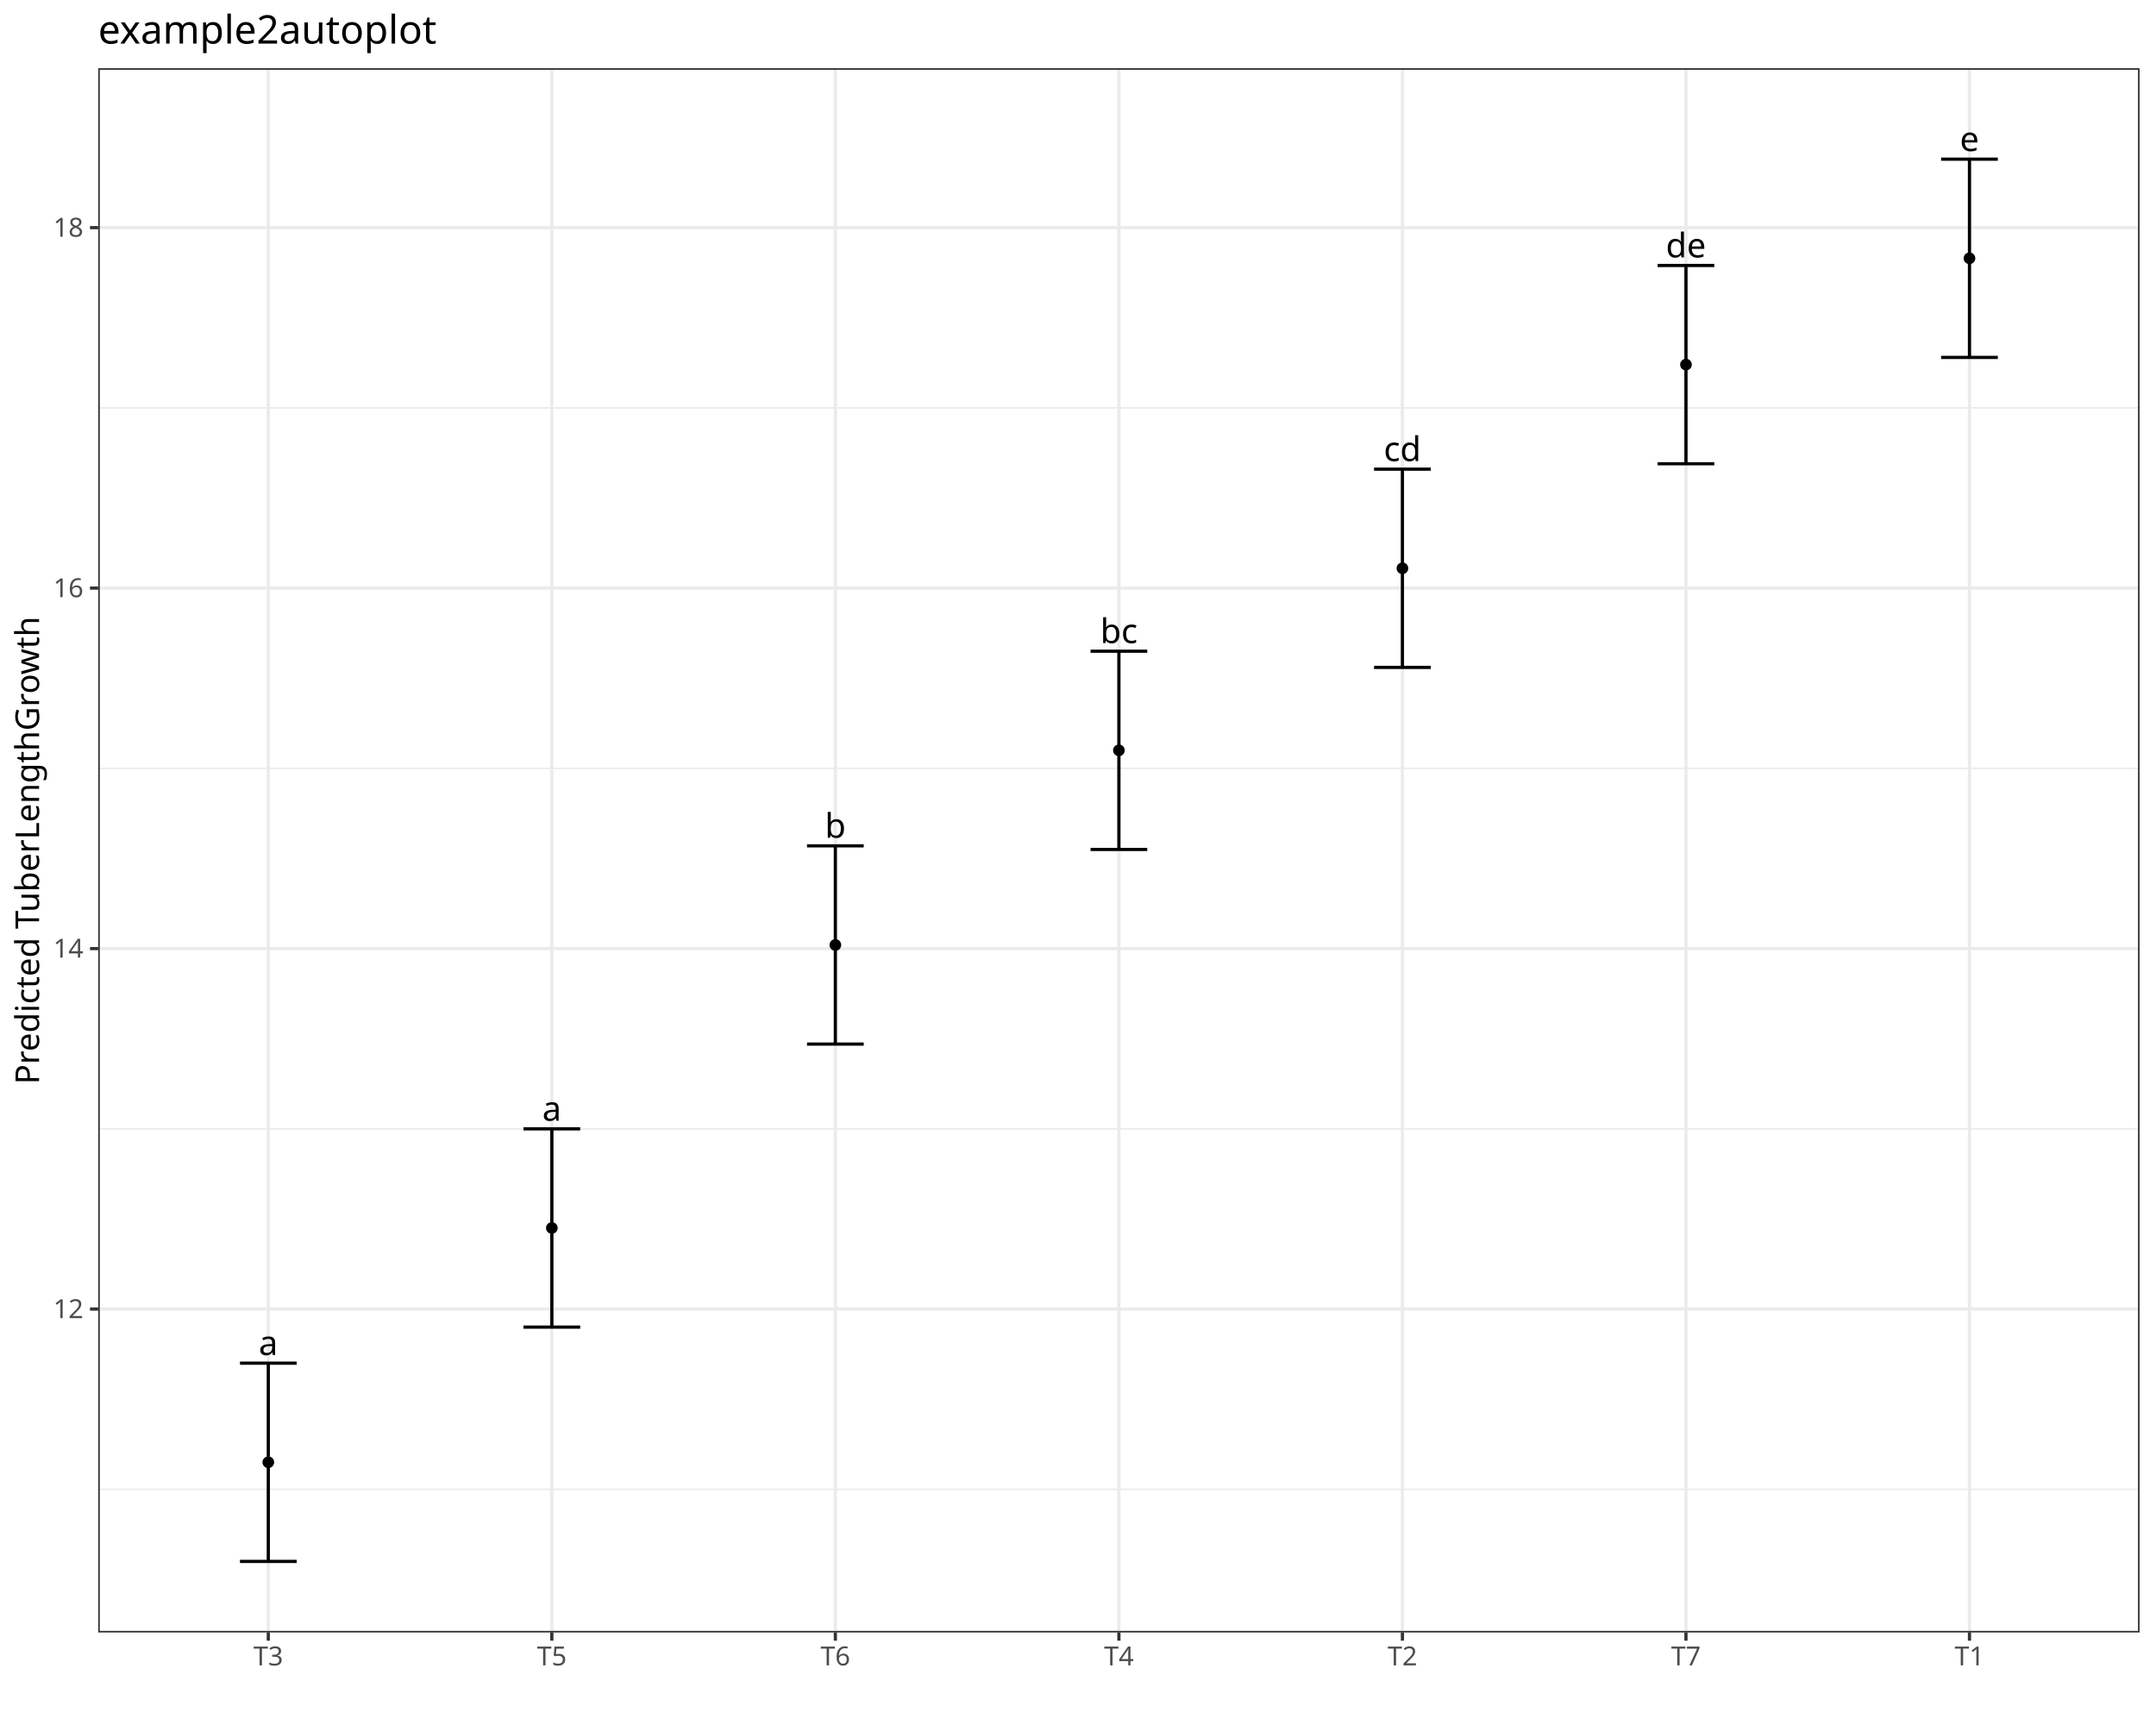
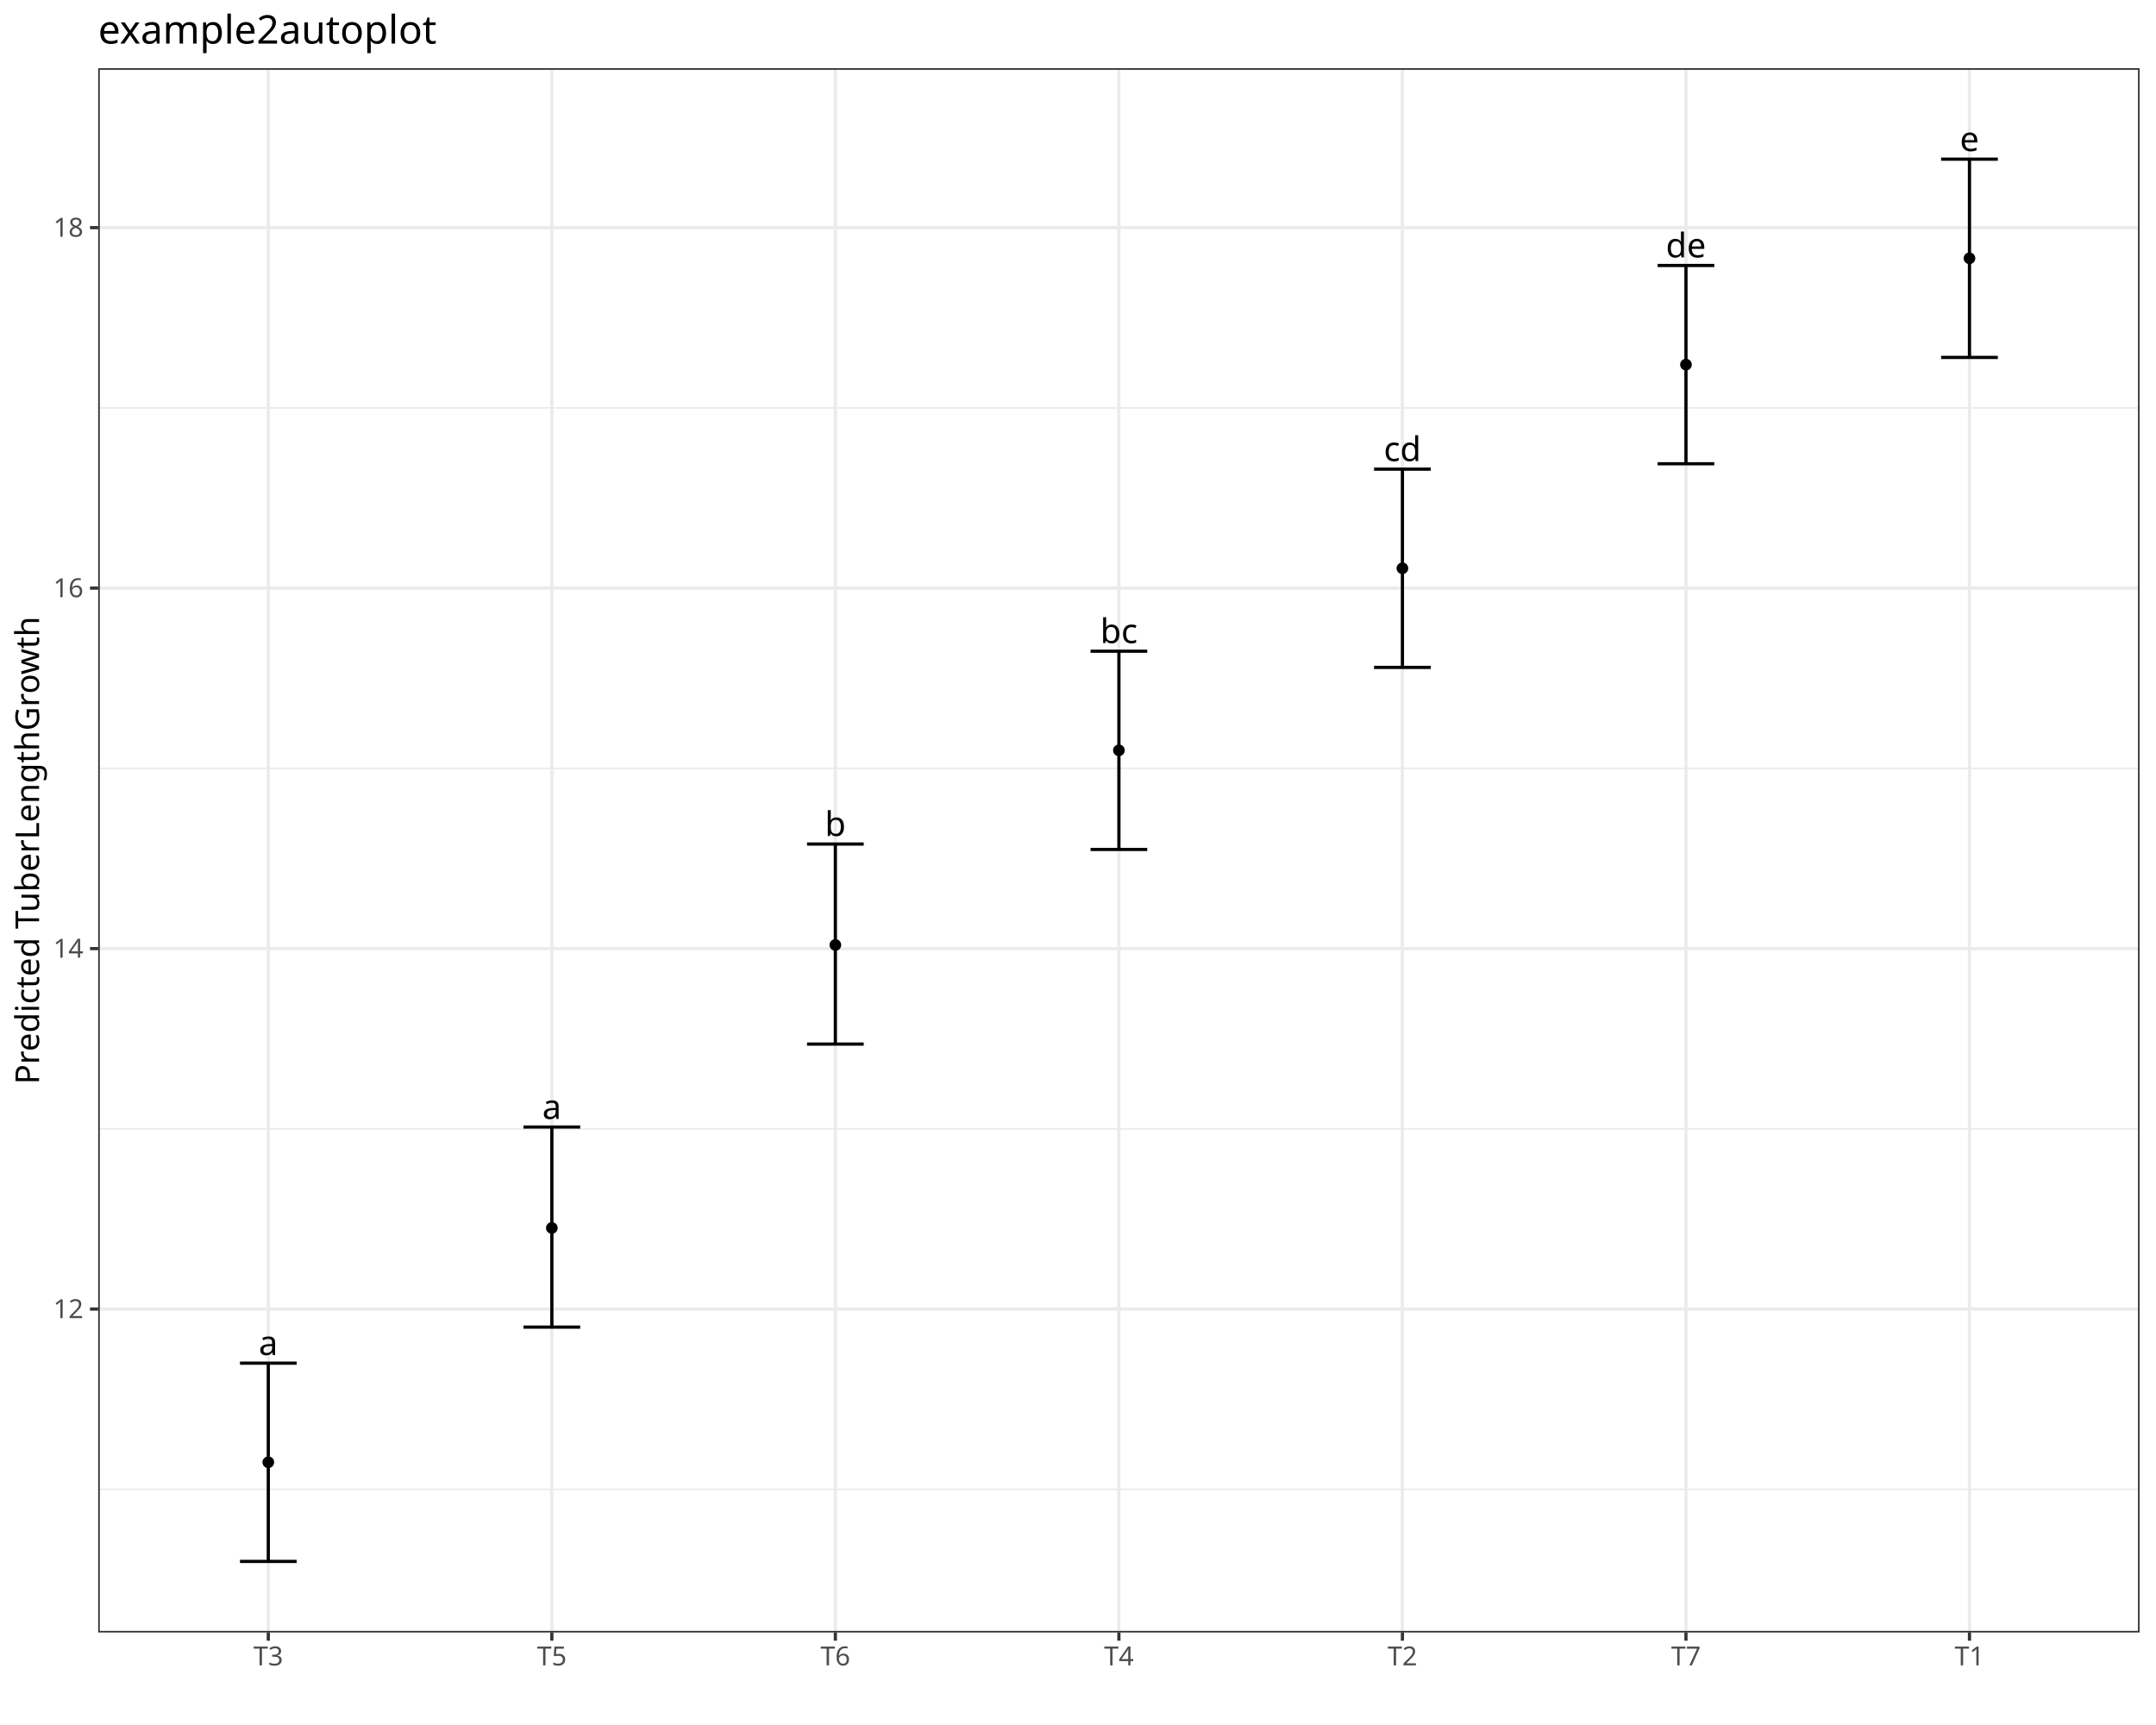
<svg xmlns="http://www.w3.org/2000/svg" class="svglite" data-engine-version="2.0" width="720.00pt" height="576.00pt" viewBox="0 0 720.00 576.00">
  <defs>
    <style type="text/css">
    .svglite line, .svglite polyline, .svglite polygon, .svglite path, .svglite rect, .svglite circle {
      fill: none;
      stroke: #000000;
      stroke-linecap: round;
      stroke-linejoin: round;
      stroke-miterlimit: 10.00;
    }
  </style>
  </defs>
  <rect width="100%" height="100%" style="stroke: none; fill: #FFFFFF;" />
  <defs>
    <clipPath id="cpMC4wMHw3MjAuMDB8MC4wMHw1NzYuMDA=">
      <rect x="0.00" y="0.00" width="720.00" height="576.00" />
    </clipPath>
  </defs>
  <g clip-path="url(#cpMC4wMHw3MjAuMDB8MC4wMHw1NzYuMDA=)">
    <rect x="0.00" y="0.00" width="720.00" height="576.00" style="stroke-width: 1.07; stroke: #FFFFFF; fill: #FFFFFF;" />
  </g>
  <defs>
    <clipPath id="cpMzIuNzl8NzE0LjUyfDIyLjc4fDU0NS4xMQ==">
      <rect x="32.79" y="22.78" width="681.73" height="522.33" />
    </clipPath>
  </defs>
  <g clip-path="url(#cpMzIuNzl8NzE0LjUyfDIyLjc4fDU0NS4xMQ==)">
    <rect x="32.79" y="22.78" width="681.73" height="522.33" style="stroke-width: 1.07; stroke: none; fill: #FFFFFF;" />
    <polyline points="32.79,497.30 714.52,497.30 " style="stroke-width: 0.53; stroke: #EBEBEB; stroke-linecap: butt;" />
    <polyline points="32.79,376.93 714.52,376.93 " style="stroke-width: 0.53; stroke: #EBEBEB; stroke-linecap: butt;" />
    <polyline points="32.79,256.56 714.52,256.56 " style="stroke-width: 0.53; stroke: #EBEBEB; stroke-linecap: butt;" />
    <polyline points="32.79,136.20 714.52,136.20 " style="stroke-width: 0.53; stroke: #EBEBEB; stroke-linecap: butt;" />
    <polyline points="32.79,437.11 714.52,437.11 " style="stroke-width: 1.07; stroke: #EBEBEB; stroke-linecap: butt;" />
    <polyline points="32.79,316.75 714.52,316.75 " style="stroke-width: 1.07; stroke: #EBEBEB; stroke-linecap: butt;" />
    <polyline points="32.79,196.38 714.52,196.38 " style="stroke-width: 1.07; stroke: #EBEBEB; stroke-linecap: butt;" />
    <polyline points="32.79,76.02 714.52,76.02 " style="stroke-width: 1.07; stroke: #EBEBEB; stroke-linecap: butt;" />
    <polyline points="89.60,545.11 89.60,22.78 " style="stroke-width: 1.07; stroke: #EBEBEB; stroke-linecap: butt;" />
    <polyline points="184.29,545.11 184.29,22.78 " style="stroke-width: 1.07; stroke: #EBEBEB; stroke-linecap: butt;" />
    <polyline points="278.97,545.11 278.97,22.78 " style="stroke-width: 1.07; stroke: #EBEBEB; stroke-linecap: butt;" />
    <polyline points="373.66,545.11 373.66,22.78 " style="stroke-width: 1.07; stroke: #EBEBEB; stroke-linecap: butt;" />
    <polyline points="468.34,545.11 468.34,22.78 " style="stroke-width: 1.07; stroke: #EBEBEB; stroke-linecap: butt;" />
    <polyline points="563.03,545.11 563.03,22.78 " style="stroke-width: 1.07; stroke: #EBEBEB; stroke-linecap: butt;" />
    <polyline points="657.71,545.11 657.71,22.78 " style="stroke-width: 1.07; stroke: #EBEBEB; stroke-linecap: butt;" />
    <polyline points="80.14,455.17 99.07,455.17 " style="stroke-width: 1.07; stroke-linecap: butt;" />
    <polyline points="89.60,455.17 89.60,521.37 " style="stroke-width: 1.07; stroke-linecap: butt;" />
    <polyline points="80.14,521.37 99.07,521.37 " style="stroke-width: 1.07; stroke-linecap: butt;" />
-     <polyline points="174.82,376.93 193.76,376.93 " style="stroke-width: 1.07; stroke-linecap: butt;" />
-     <polyline points="184.29,376.93 184.29,443.13 " style="stroke-width: 1.07; stroke-linecap: butt;" />
+     <polyline points="174.82,376.33 193.76,376.33 " style="stroke-width: 1.07; stroke-linecap: butt;" />
+     <polyline points="184.29,376.33 184.29,443.13 " style="stroke-width: 1.07; stroke-linecap: butt;" />
    <polyline points="174.82,443.13 193.76,443.13 " style="stroke-width: 1.07; stroke-linecap: butt;" />
-     <polyline points="269.50,282.44 288.44,282.44 " style="stroke-width: 1.07; stroke-linecap: butt;" />
-     <polyline points="278.97,282.44 278.97,348.64 " style="stroke-width: 1.07; stroke-linecap: butt;" />
+     <polyline points="269.50,281.84 288.44,281.84 " style="stroke-width: 1.07; stroke-linecap: butt;" />
+     <polyline points="278.97,281.84 278.97,348.64 " style="stroke-width: 1.07; stroke-linecap: butt;" />
    <polyline points="269.50,348.64 288.44,348.64 " style="stroke-width: 1.07; stroke-linecap: butt;" />
    <polyline points="364.19,217.45 383.13,217.45 " style="stroke-width: 1.07; stroke-linecap: butt;" />
    <polyline points="373.66,217.45 373.66,283.65 " style="stroke-width: 1.07; stroke-linecap: butt;" />
    <polyline points="364.19,283.65 383.13,283.65 " style="stroke-width: 1.07; stroke-linecap: butt;" />
    <polyline points="458.87,156.66 477.81,156.66 " style="stroke-width: 1.07; stroke-linecap: butt;" />
    <polyline points="468.34,156.66 468.34,222.86 " style="stroke-width: 1.07; stroke-linecap: butt;" />
    <polyline points="458.87,222.86 477.81,222.86 " style="stroke-width: 1.07; stroke-linecap: butt;" />
    <polyline points="553.56,88.65 572.49,88.65 " style="stroke-width: 1.07; stroke-linecap: butt;" />
    <polyline points="563.03,88.65 563.03,154.86 " style="stroke-width: 1.07; stroke-linecap: butt;" />
    <polyline points="553.56,154.86 572.49,154.86 " style="stroke-width: 1.07; stroke-linecap: butt;" />
    <polyline points="648.24,53.15 667.18,53.15 " style="stroke-width: 1.07; stroke-linecap: butt;" />
    <polyline points="657.71,53.15 657.71,119.35 " style="stroke-width: 1.07; stroke-linecap: butt;" />
    <polyline points="648.24,119.35 667.18,119.35 " style="stroke-width: 1.07; stroke-linecap: butt;" />
    <text x="89.60" y="452.46" text-anchor="middle" style="font-size: 11.38px; font-family: sans;" textLength="6.33px" lengthAdjust="spacingAndGlyphs">a</text>
-     <text x="184.29" y="374.23" text-anchor="middle" style="font-size: 11.38px; font-family: sans;" textLength="6.33px" lengthAdjust="spacingAndGlyphs">a</text>
-     <text x="278.97" y="279.74" text-anchor="middle" style="font-size: 11.38px; font-family: sans;" textLength="6.33px" lengthAdjust="spacingAndGlyphs">b</text>
+     <text x="184.29" y="373.63" text-anchor="middle" style="font-size: 11.38px; font-family: sans;" textLength="6.33px" lengthAdjust="spacingAndGlyphs">a</text>
+     <text x="278.97" y="279.14" text-anchor="middle" style="font-size: 11.38px; font-family: sans;" textLength="6.33px" lengthAdjust="spacingAndGlyphs">b</text>
    <text x="373.66" y="214.74" text-anchor="middle" style="font-size: 11.38px; font-family: sans;" textLength="12.03px" lengthAdjust="spacingAndGlyphs">bc</text>
    <text x="468.34" y="153.96" text-anchor="middle" style="font-size: 11.38px; font-family: sans;" textLength="12.03px" lengthAdjust="spacingAndGlyphs">cd</text>
    <text x="563.03" y="85.95" text-anchor="middle" style="font-size: 11.38px; font-family: sans;" textLength="12.66px" lengthAdjust="spacingAndGlyphs">de</text>
    <text x="657.71" y="50.44" text-anchor="middle" style="font-size: 11.38px; font-family: sans;" textLength="6.33px" lengthAdjust="spacingAndGlyphs">e</text>
    <circle cx="89.60" cy="488.27" r="1.95" style="stroke-width: 0.71; stroke: none; fill: #000000;" />
    <circle cx="184.29" cy="410.03" r="1.95" style="stroke-width: 0.71; stroke: none; fill: #000000;" />
    <circle cx="278.97" cy="315.54" r="1.95" style="stroke-width: 0.71; stroke: none; fill: #000000;" />
    <circle cx="373.66" cy="250.55" r="1.95" style="stroke-width: 0.71; stroke: none; fill: #000000;" />
    <circle cx="468.34" cy="189.76" r="1.95" style="stroke-width: 0.71; stroke: none; fill: #000000;" />
    <circle cx="563.03" cy="121.75" r="1.95" style="stroke-width: 0.71; stroke: none; fill: #000000;" />
    <circle cx="657.71" cy="86.25" r="1.95" style="stroke-width: 0.71; stroke: none; fill: #000000;" />
    <rect x="32.79" y="22.78" width="681.73" height="522.33" style="stroke-width: 1.07; stroke: #333333;" />
  </g>
  <g clip-path="url(#cpMC4wMHw3MjAuMDB8MC4wMHw1NzYuMDA=)">
    <text x="27.86" y="440.14" text-anchor="end" style="font-size: 8.80px; fill: #4D4D4D; font-family: sans;" textLength="9.79px" lengthAdjust="spacingAndGlyphs">12</text>
    <text x="27.86" y="319.78" text-anchor="end" style="font-size: 8.80px; fill: #4D4D4D; font-family: sans;" textLength="9.79px" lengthAdjust="spacingAndGlyphs">14</text>
    <text x="27.86" y="199.41" text-anchor="end" style="font-size: 8.80px; fill: #4D4D4D; font-family: sans;" textLength="9.79px" lengthAdjust="spacingAndGlyphs">16</text>
    <text x="27.86" y="79.04" text-anchor="end" style="font-size: 8.80px; fill: #4D4D4D; font-family: sans;" textLength="9.79px" lengthAdjust="spacingAndGlyphs">18</text>
    <polyline points="30.05,437.11 32.79,437.11 " style="stroke-width: 1.07; stroke: #333333; stroke-linecap: butt;" />
    <polyline points="30.05,316.75 32.79,316.75 " style="stroke-width: 1.07; stroke: #333333; stroke-linecap: butt;" />
    <polyline points="30.05,196.38 32.79,196.38 " style="stroke-width: 1.07; stroke: #333333; stroke-linecap: butt;" />
    <polyline points="30.05,76.02 32.79,76.02 " style="stroke-width: 1.07; stroke: #333333; stroke-linecap: butt;" />
    <polyline points="89.60,547.85 89.60,545.11 " style="stroke-width: 1.07; stroke: #333333; stroke-linecap: butt;" />
    <polyline points="184.29,547.85 184.29,545.11 " style="stroke-width: 1.07; stroke: #333333; stroke-linecap: butt;" />
    <polyline points="278.97,547.85 278.97,545.11 " style="stroke-width: 1.07; stroke: #333333; stroke-linecap: butt;" />
    <polyline points="373.66,547.85 373.66,545.11 " style="stroke-width: 1.07; stroke: #333333; stroke-linecap: butt;" />
    <polyline points="468.34,547.85 468.34,545.11 " style="stroke-width: 1.07; stroke: #333333; stroke-linecap: butt;" />
    <polyline points="563.03,547.85 563.03,545.11 " style="stroke-width: 1.07; stroke: #333333; stroke-linecap: butt;" />
    <polyline points="657.71,547.85 657.71,545.11 " style="stroke-width: 1.07; stroke: #333333; stroke-linecap: butt;" />
    <text x="89.60" y="556.10" text-anchor="middle" style="font-size: 8.80px; fill: #4D4D4D; font-family: sans;" textLength="10.27px" lengthAdjust="spacingAndGlyphs">T3</text>
    <text x="184.29" y="556.10" text-anchor="middle" style="font-size: 8.80px; fill: #4D4D4D; font-family: sans;" textLength="10.27px" lengthAdjust="spacingAndGlyphs">T5</text>
    <text x="278.97" y="556.10" text-anchor="middle" style="font-size: 8.80px; fill: #4D4D4D; font-family: sans;" textLength="10.27px" lengthAdjust="spacingAndGlyphs">T6</text>
    <text x="373.66" y="556.10" text-anchor="middle" style="font-size: 8.80px; fill: #4D4D4D; font-family: sans;" textLength="10.27px" lengthAdjust="spacingAndGlyphs">T4</text>
    <text x="468.34" y="556.10" text-anchor="middle" style="font-size: 8.80px; fill: #4D4D4D; font-family: sans;" textLength="10.27px" lengthAdjust="spacingAndGlyphs">T2</text>
    <text x="563.03" y="556.10" text-anchor="middle" style="font-size: 8.80px; fill: #4D4D4D; font-family: sans;" textLength="10.27px" lengthAdjust="spacingAndGlyphs">T7</text>
    <text x="657.71" y="556.10" text-anchor="middle" style="font-size: 8.80px; fill: #4D4D4D; font-family: sans;" textLength="10.27px" lengthAdjust="spacingAndGlyphs">T1</text>
    <text transform="translate(13.05,283.95) rotate(-90)" text-anchor="middle" style="font-size: 11.00px; font-family: sans;" textLength="147.38px" lengthAdjust="spacingAndGlyphs">Predicted TuberLengthGrowth</text>
    <text x="32.79" y="14.56" style="font-size: 13.20px; font-family: sans;" textLength="104.22px" lengthAdjust="spacingAndGlyphs">example2autoplot</text>
  </g>
</svg>
